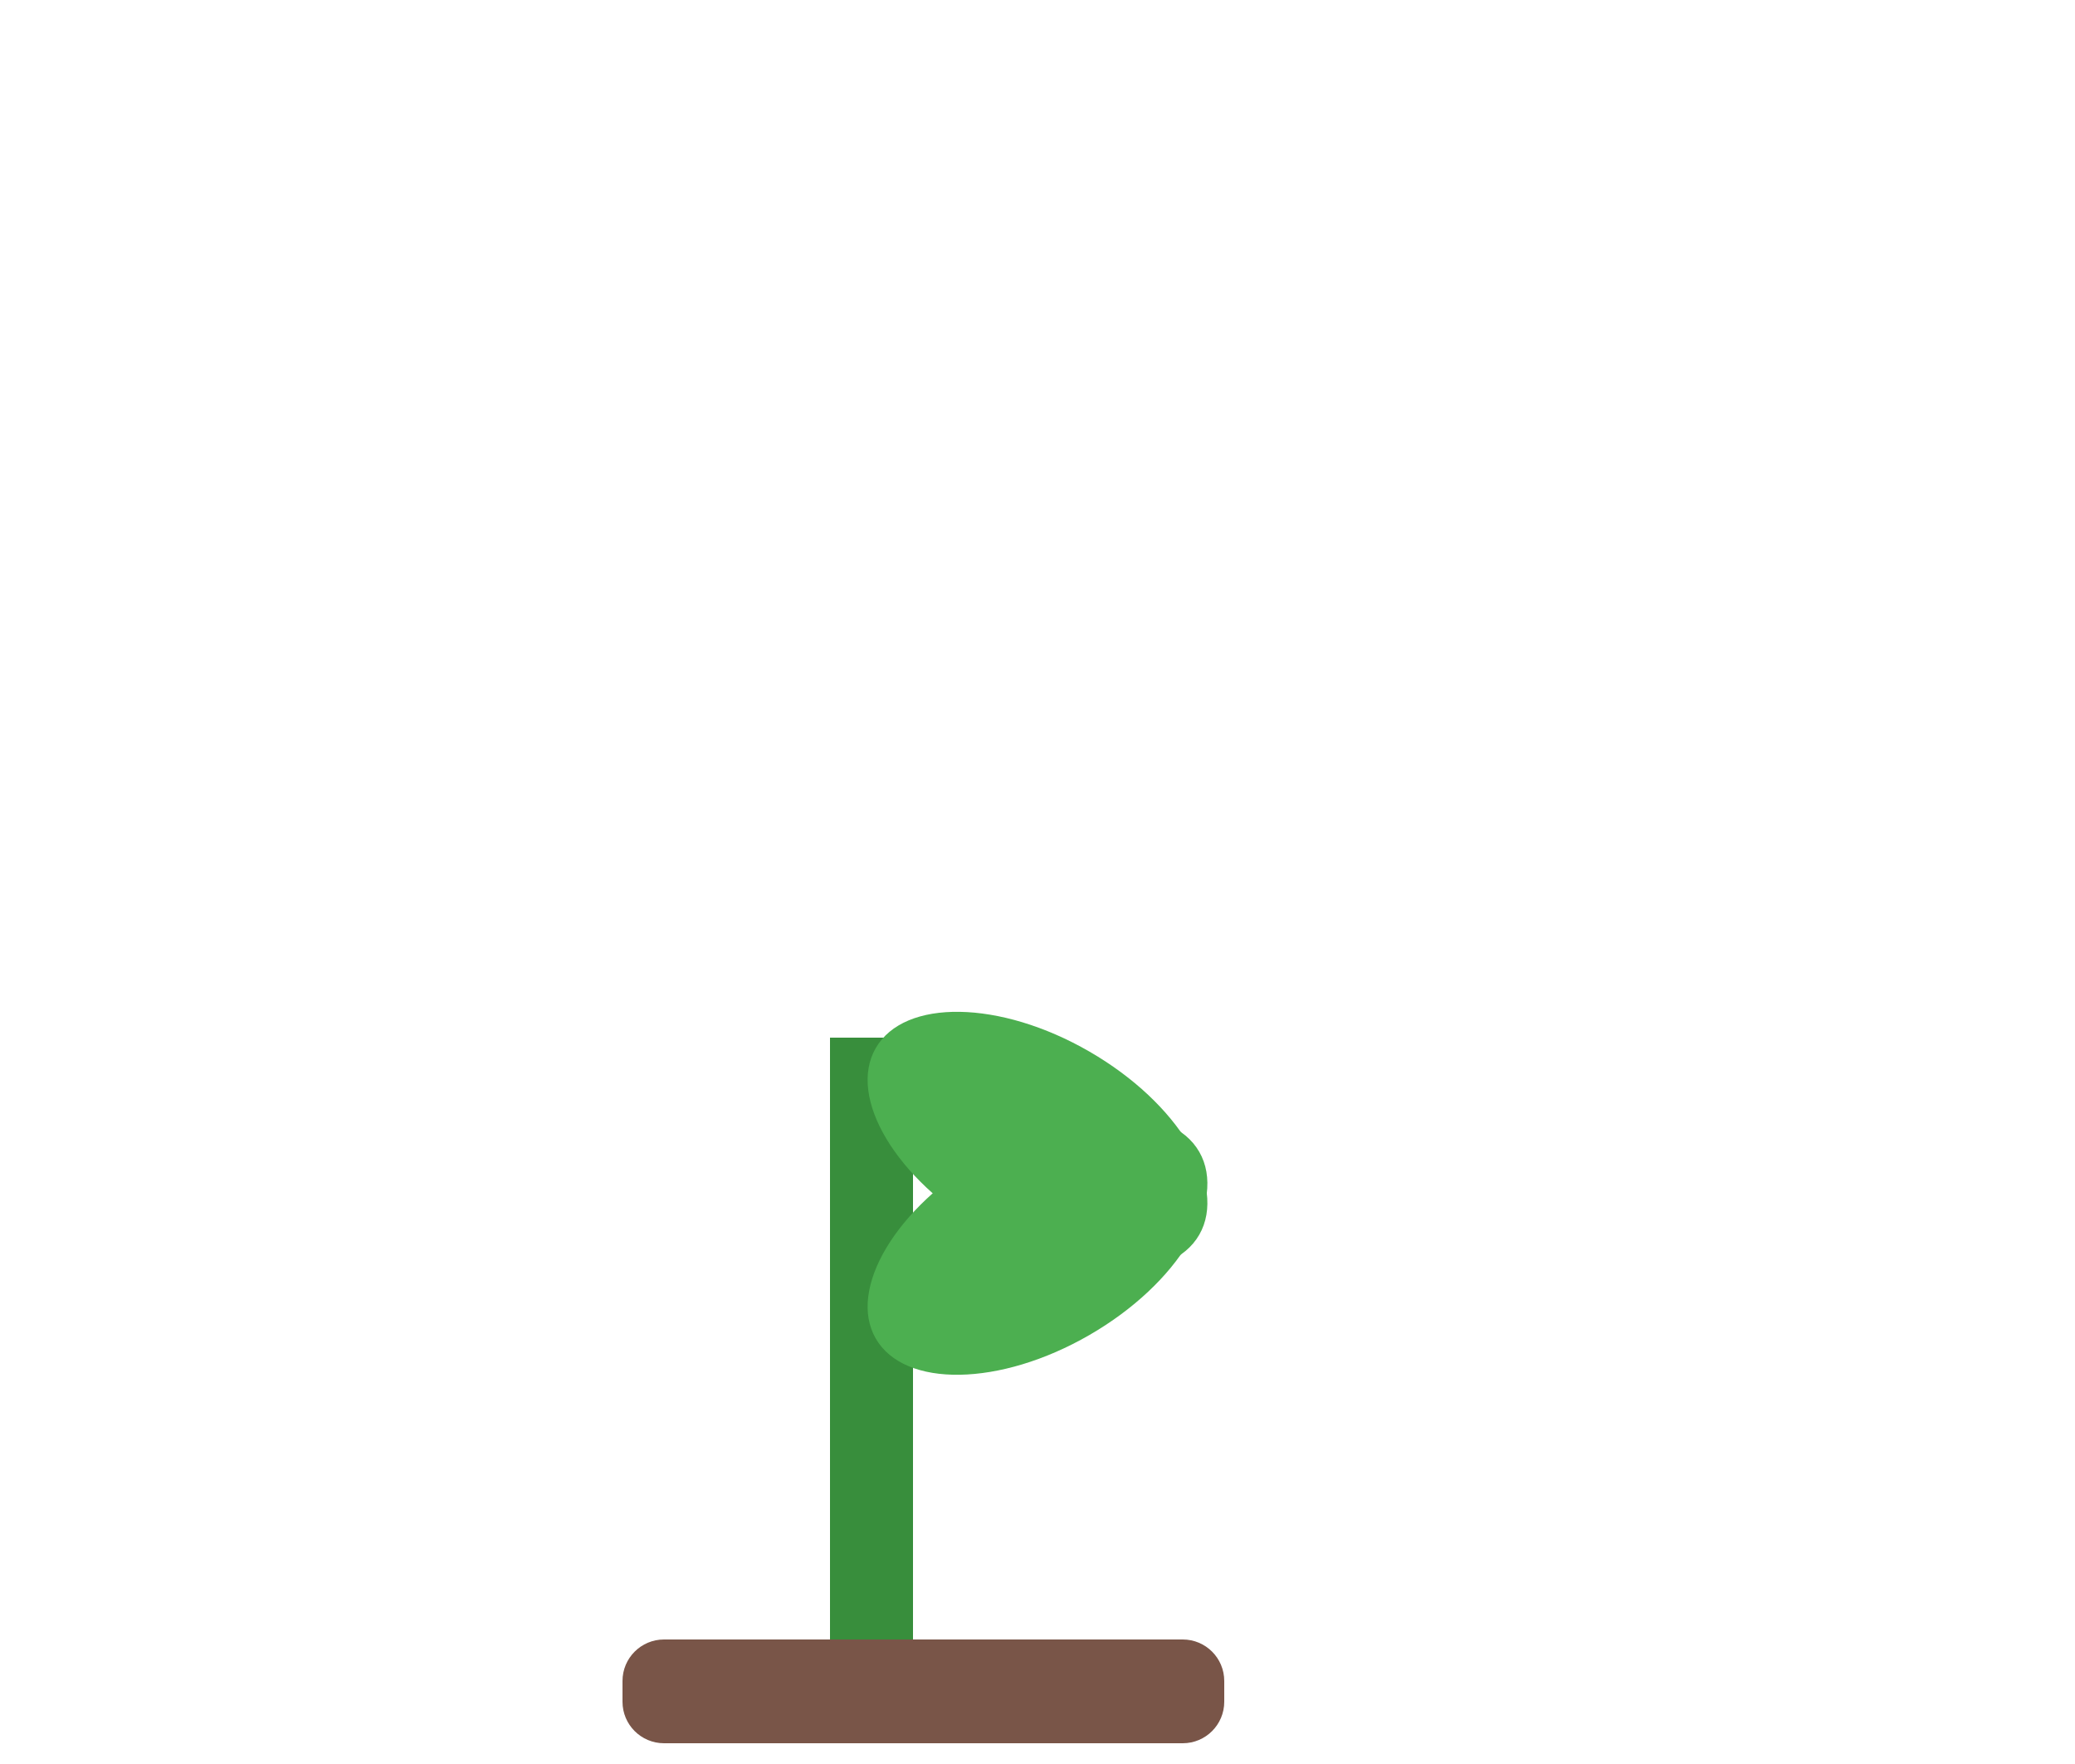
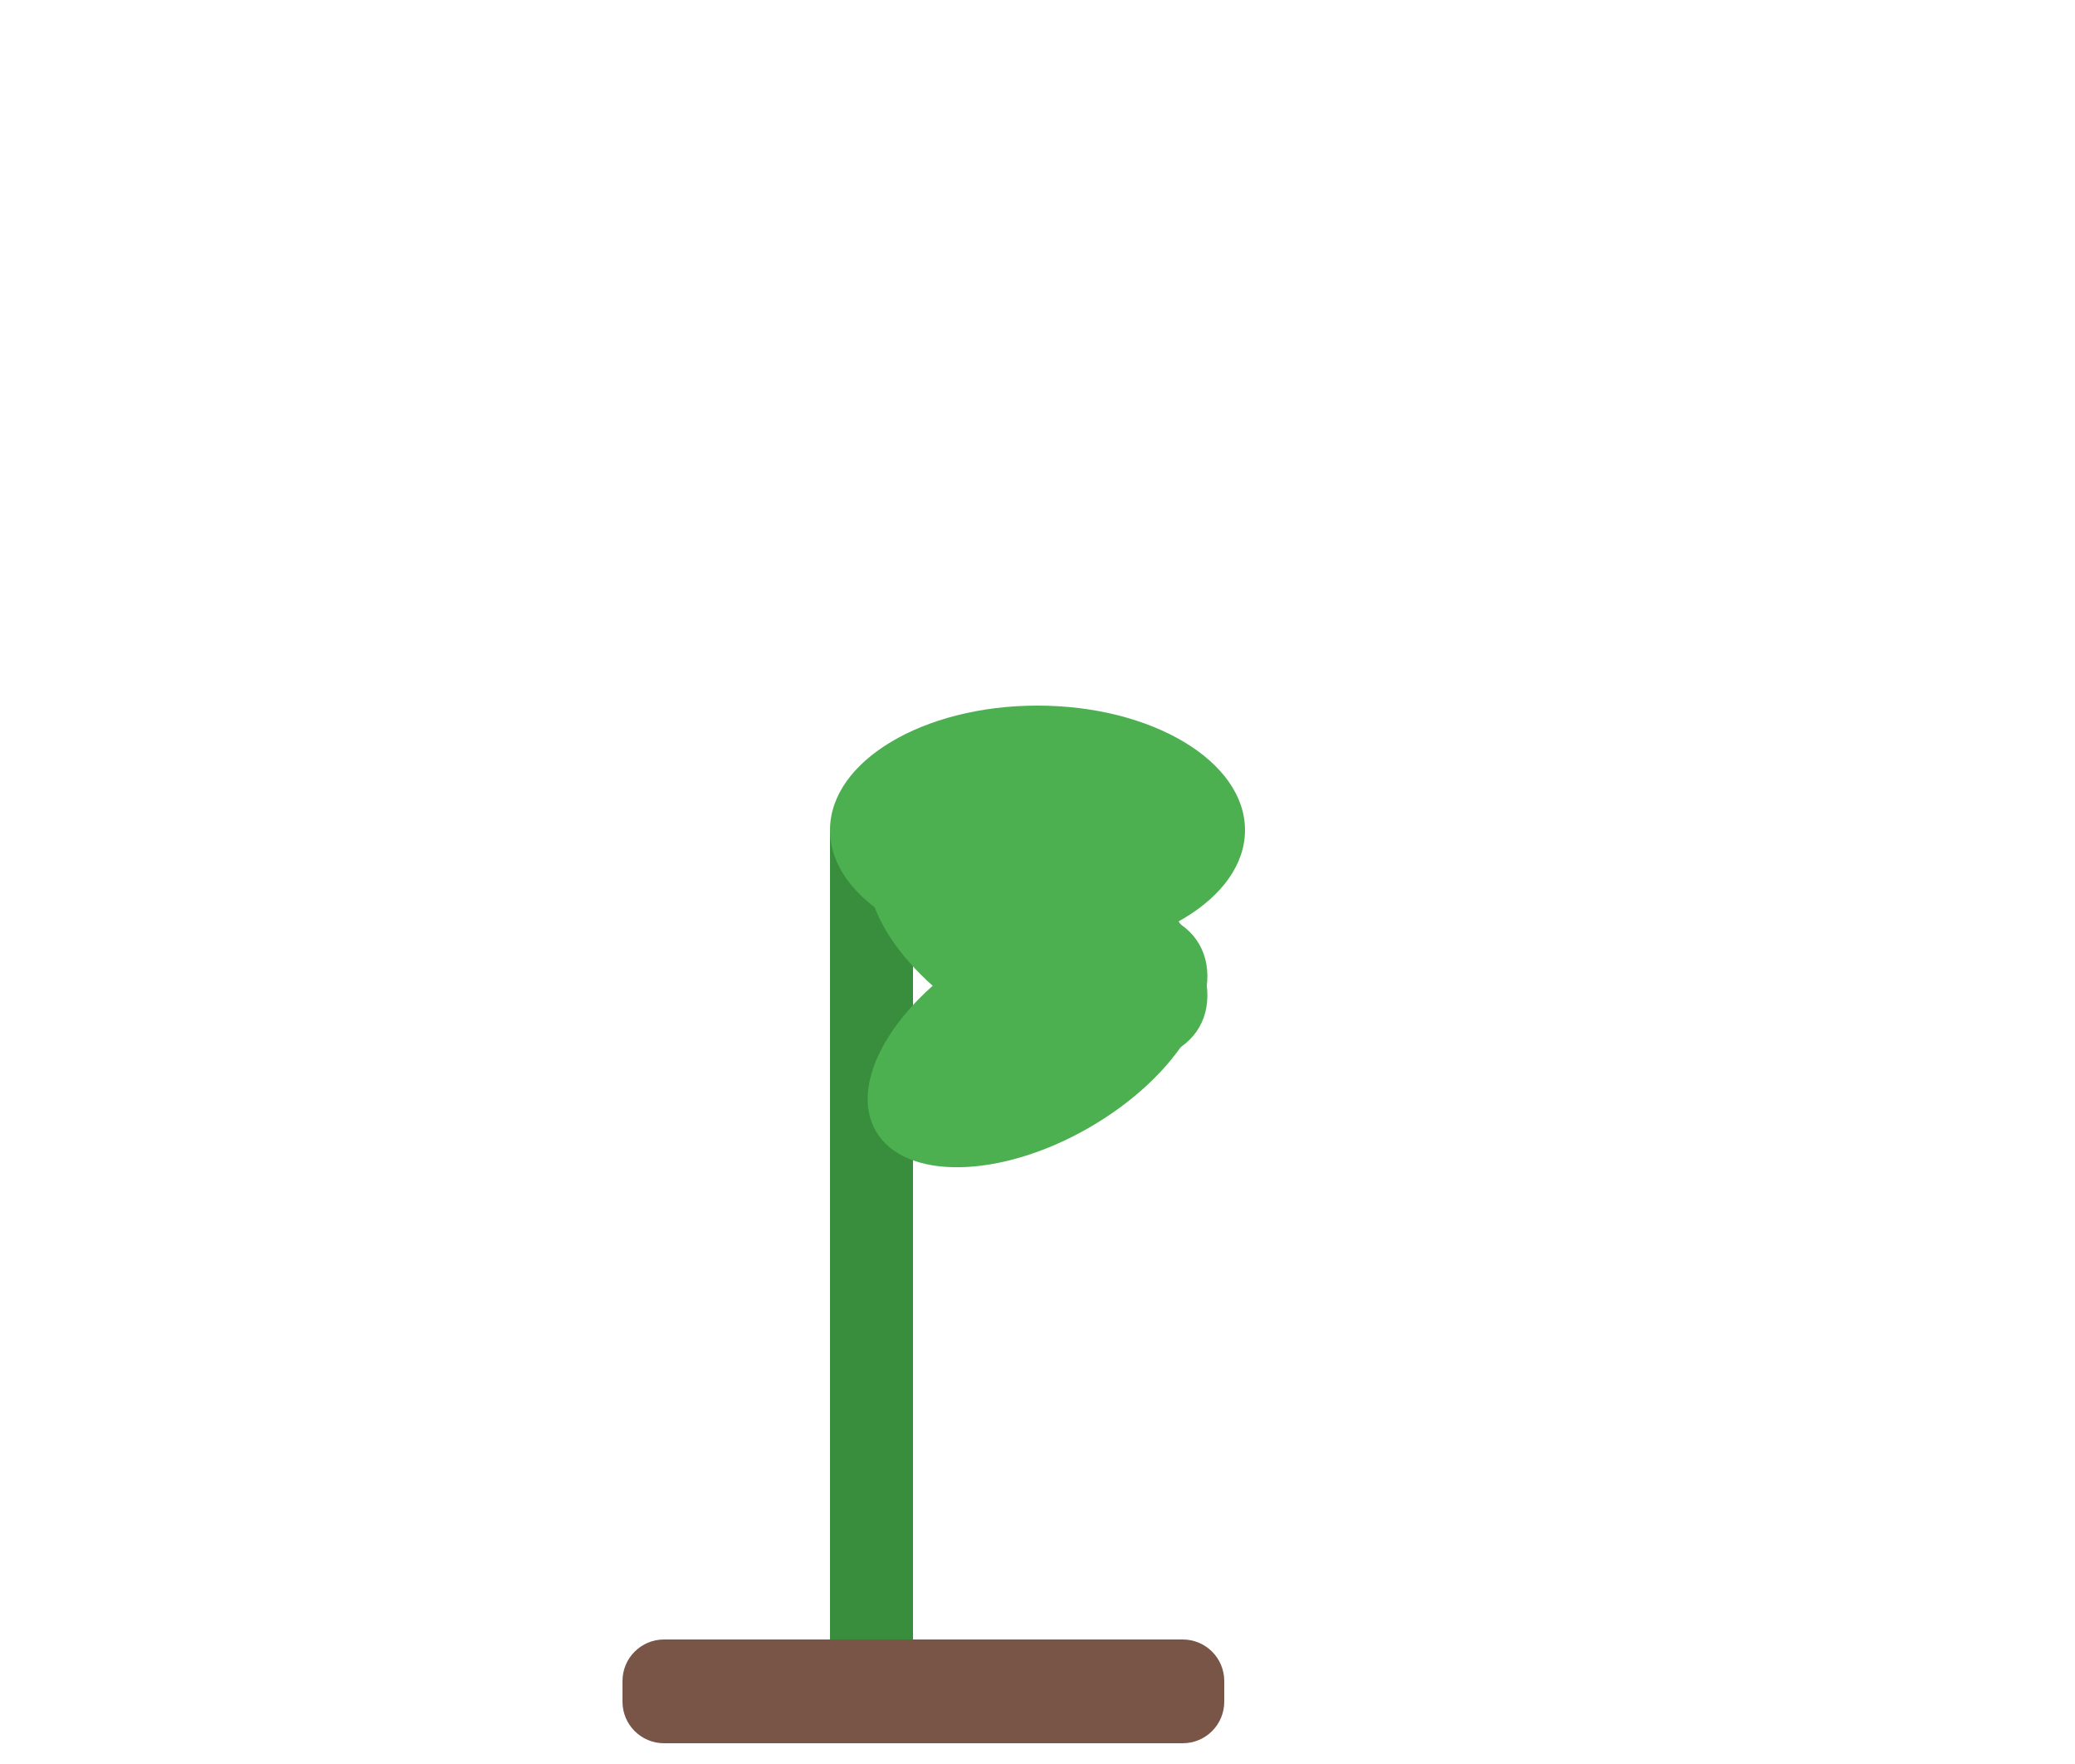
<svg xmlns="http://www.w3.org/2000/svg" width="200" height="170" viewBox="0 0 200 170">
  <rect x="0" y="0" width="200" height="170" fill="transparent" />
-   <rect x="80" y="100" width="8" height="60" fill="#388e3c" />
+   <rect x="80" y="80" width="8" height="80" fill="#388e3c" />
  <rect x="60" y="158" width="58" height="10" rx="4" fill="#795548" />
-   <ellipse cx="100" cy="120" rx="18" ry="10" fill="#4caf50" transform="rotate(-30 100 120)" />
-   <ellipse cx="100" cy="110" rx="18" ry="10" fill="#4caf50" transform="rotate(30 100 110)" />
+   <ellipse cx="100" cy="100" rx="18" ry="10" fill="#4caf50" transform="rotate(-30 100 100)" />
+   <ellipse cx="100" cy="90" rx="18" ry="10" fill="#4caf50" transform="rotate(30 100 90)" />
+   <ellipse cx="100" cy="80" rx="20" ry="12" fill="#4caf50" />
</svg>
